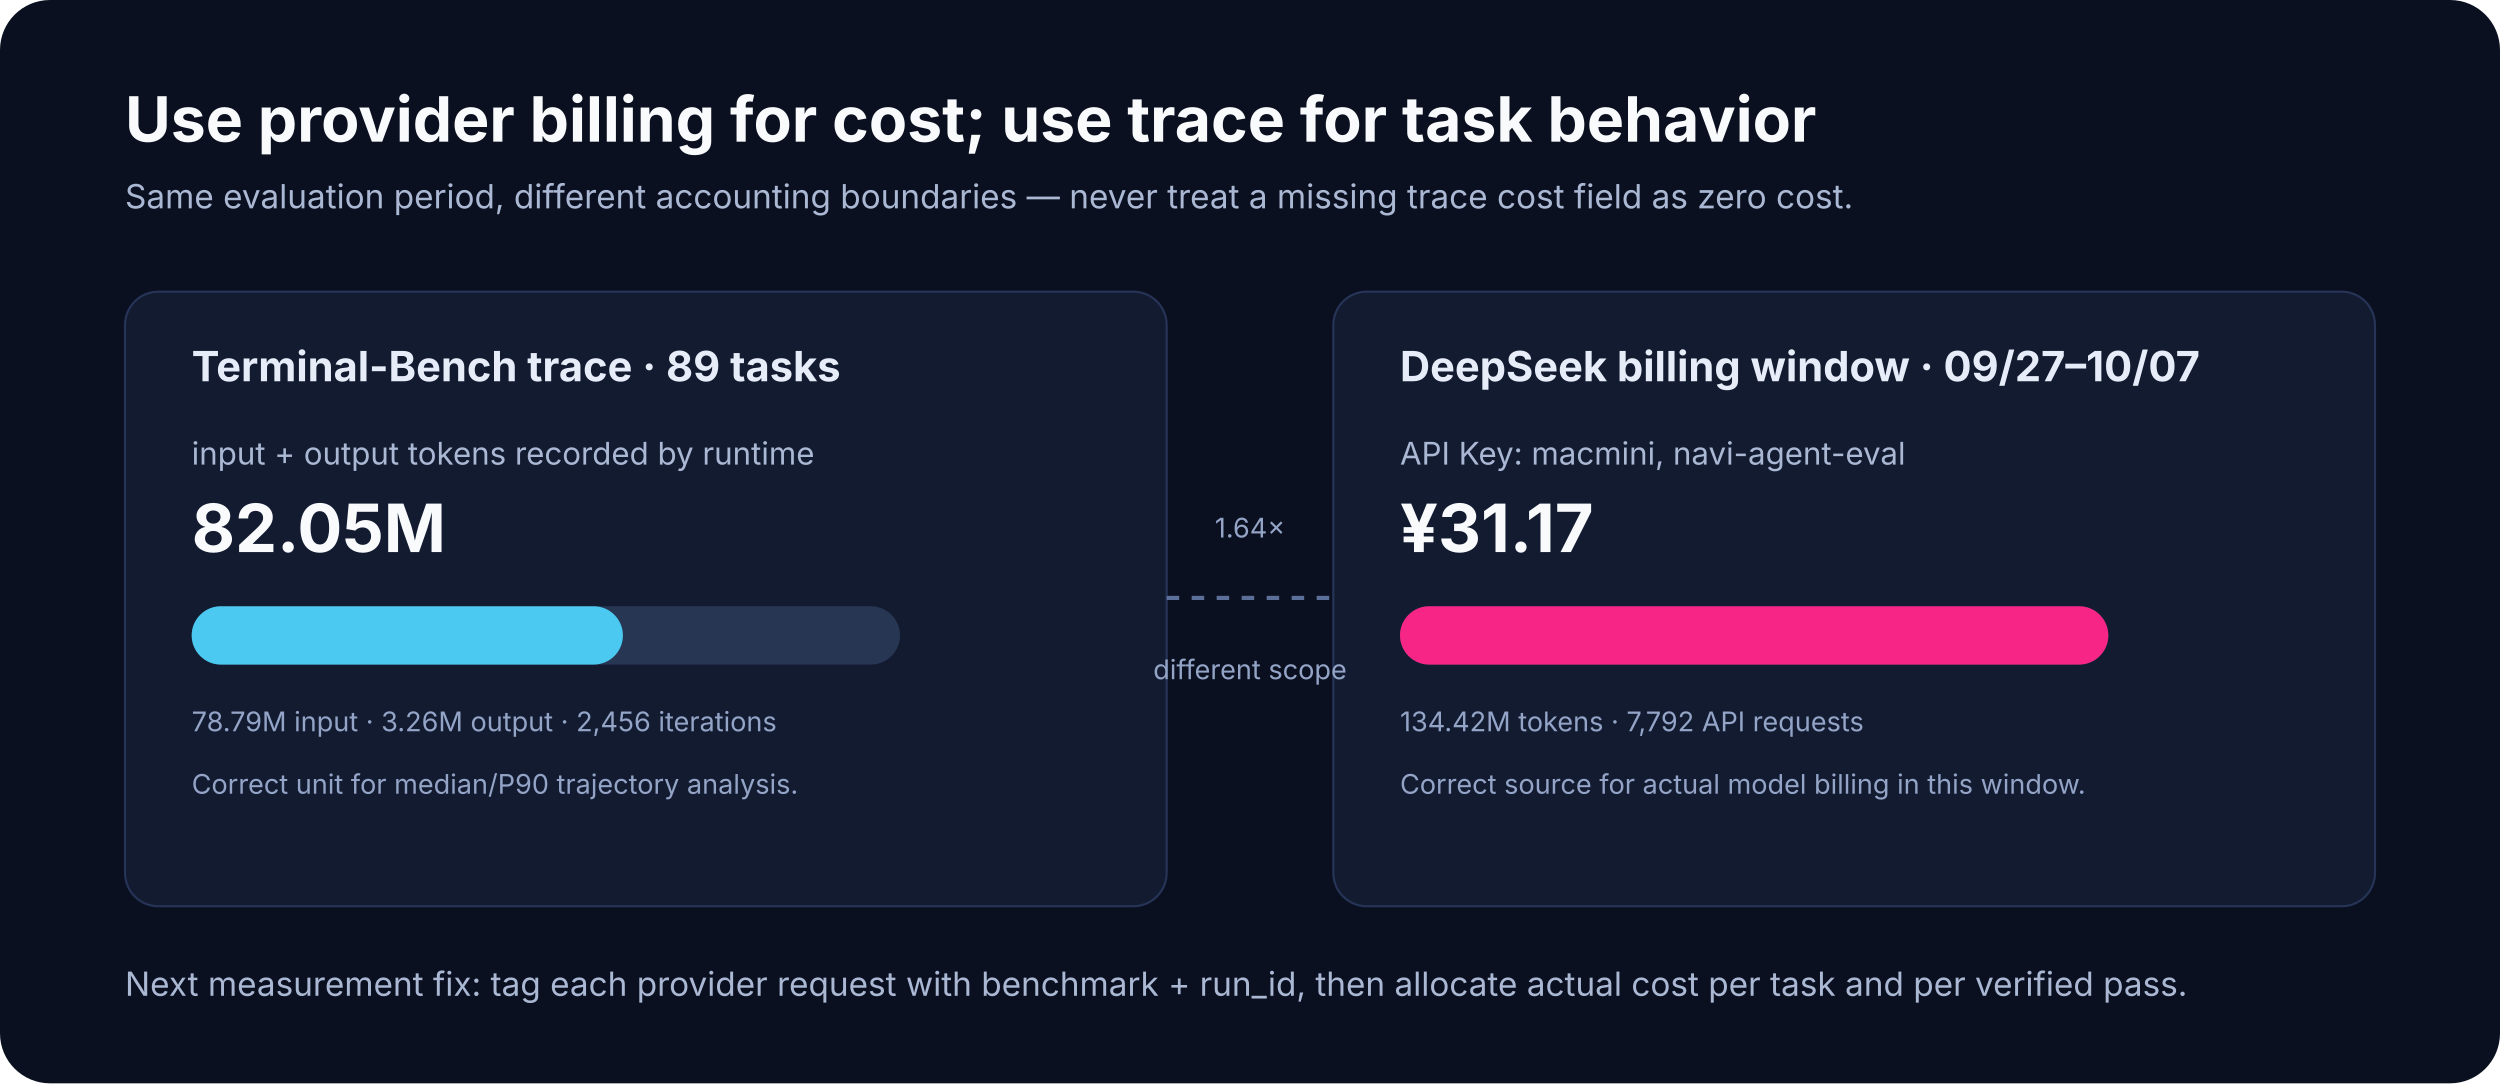
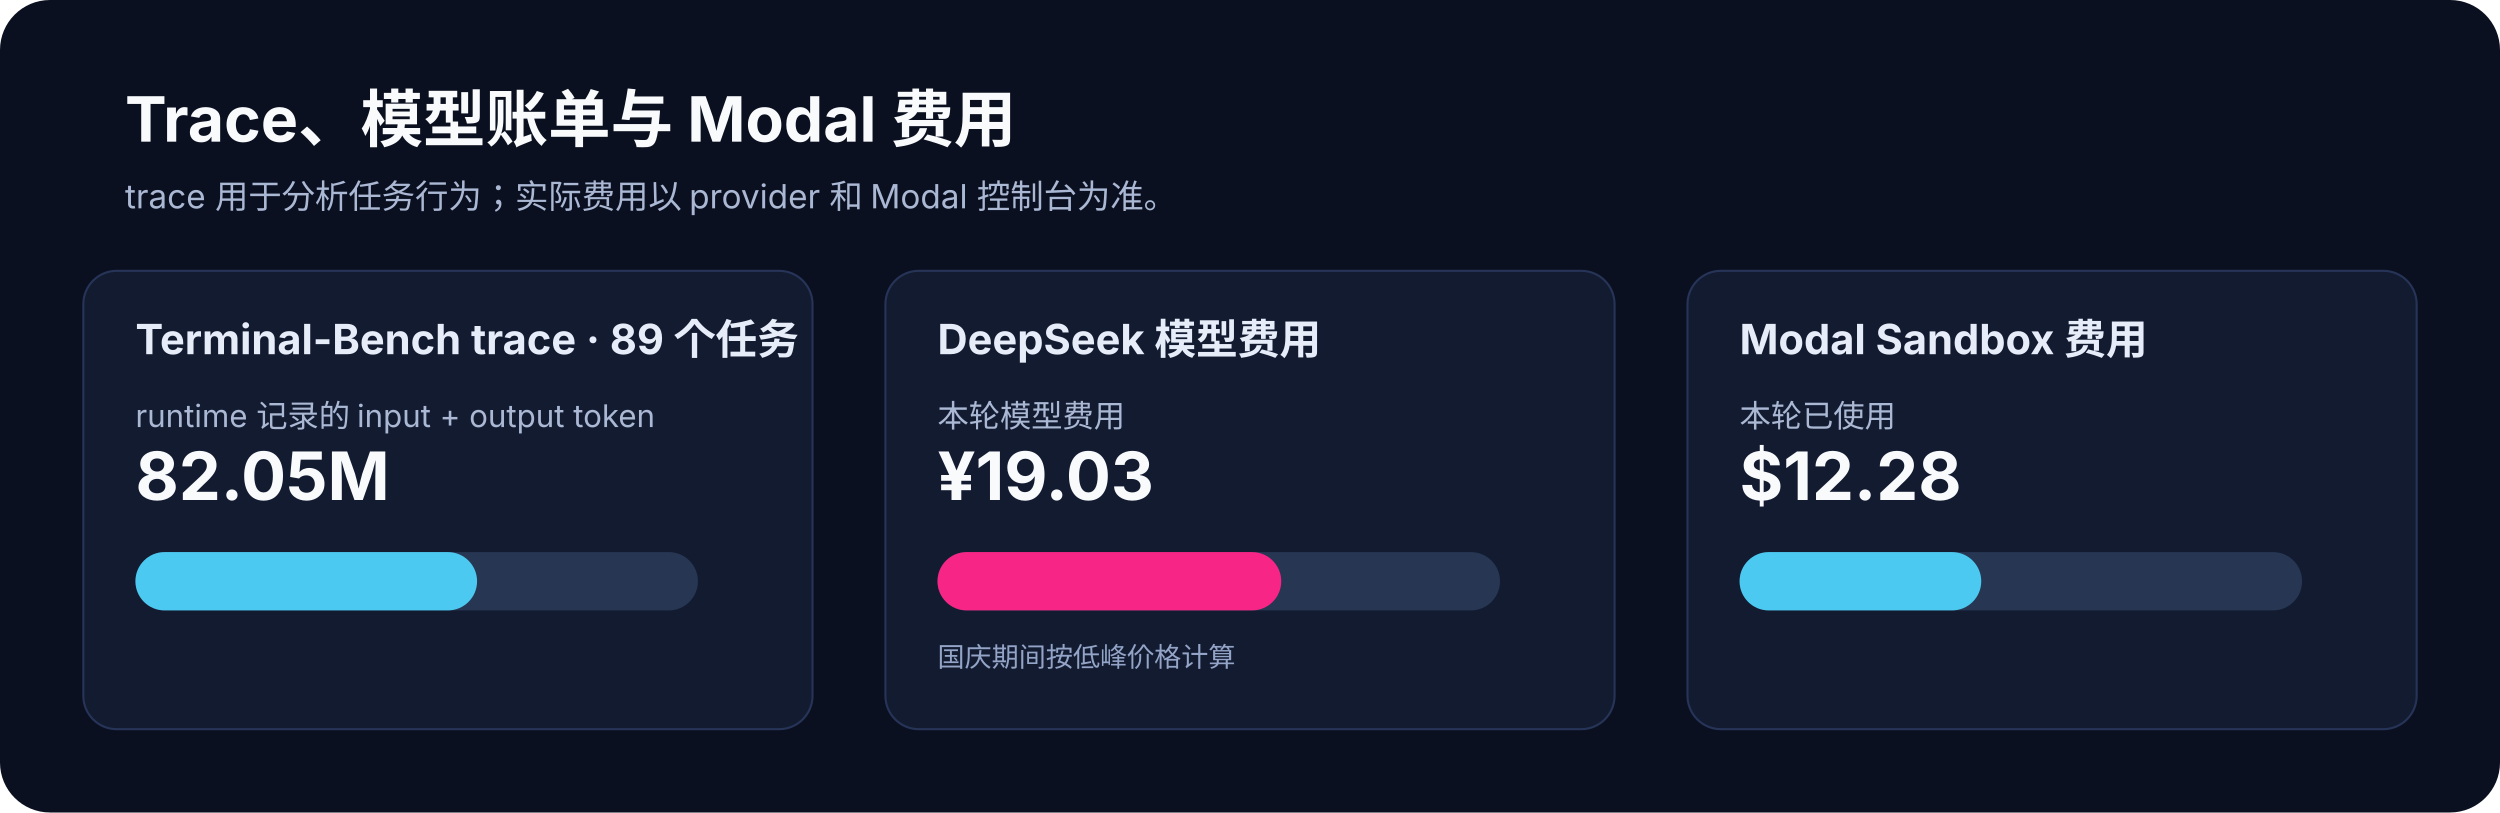
- <svg xmlns="http://www.w3.org/2000/svg" width="1200" height="520" viewBox="0 0 1200 520" role="img" aria-labelledby="title desc">
+ <svg xmlns="http://www.w3.org/2000/svg" width="1200" height="390" viewBox="0 0 1200 390" role="img" aria-labelledby="title desc">
  <style>
    .bg{fill:#0b1020}.panel{fill:#131b31;stroke:#263458;stroke-width:1}.title{fill:#f8fafc;font:700 30px system-ui,-apple-system,sans-serif}.sub{fill:#aab8d4;font:400 16px system-ui,-apple-system,sans-serif}.h{fill:#e6edf9;font:700 20px system-ui,-apple-system,sans-serif}.label{fill:#aab8d4;font:400 15px system-ui,-apple-system,sans-serif}.value{fill:#f8fafc;font:700 32px system-ui,-apple-system,sans-serif}.small{fill:#93a4c7;font:400 13px system-ui,-apple-system,sans-serif}.trace{fill:#4cc9f0}.bill{fill:#f72585}.line{stroke:#5c6f99;stroke-width:2;stroke-dasharray:6 6}
  </style>
-   <rect class="bg" width="1200" height="520" rx="24" />
-   <text class="title" x="60" y="68">Use provider billing for cost; use trace for task behavior</text>
-   <text class="sub" x="60" y="100">Same evaluation period, different accounting boundaries — never treat a missing trace cost field as zero cost.</text>
-   <rect class="panel" x="60" y="140" width="500" height="295" rx="16" />
-   <text class="h" x="92" y="183">Terminal-Bench trace · 89 tasks</text>
-   <text class="label" x="92" y="223">input + output tokens recorded by runtime</text>
-   <text class="value" x="92" y="265">82.05M</text>
-   <rect x="92" y="291" width="340" height="28" rx="14" fill="#263653" />
-   <rect class="trace" x="92" y="291" width="207" height="28" rx="14" />
-   <text class="small" x="92" y="351">78.79M input · 3.26M output · 2,456 iterations</text>
-   <text class="small" x="92" y="381">Correct unit for median/P90 trajectory analysis.</text>
-   <rect class="panel" x="640" y="140" width="500" height="295" rx="16" />
-   <text class="h" x="672" y="183">DeepSeek billing window · 09/27–10/07</text>
-   <text class="label" x="672" y="223">API Key: macmini, navi-agent-eval</text>
-   <text class="value" x="672" y="265">¥31.17</text>
-   <rect x="672" y="291" width="340" height="28" rx="14" fill="#263653" />
-   <rect class="bill" x="672" y="291" width="340" height="28" rx="14" />
-   <text class="small" x="672" y="351">134.42M tokens · 7,792 API requests</text>
-   <text class="small" x="672" y="381">Correct source for actual model billing in this window.</text>
-   <line class="line" x1="560" y1="287" x2="640" y2="287" />
-   <text class="small" text-anchor="middle" x="600" y="258">1.64×</text>
-   <text class="small" text-anchor="middle" x="600" y="326">different scope</text>
-   <text class="sub" x="60" y="478">Next measurement fix: tag each provider request with benchmark + run_id, then allocate actual cost per task and per verified pass.</text>
+   <rect class="bg" width="1200" height="390" rx="24" />
+   <text class="title" x="60" y="68">Trace、模型账单与 Modal 费用</text>
+   <text class="sub" x="60" y="100">trace 用于分析任务行为；实际费用以 provider 和 Modal 控制台为准。</text>
+   <rect class="panel" x="40" y="130" width="350" height="220" rx="16" />
+   <text class="h" x="65" y="170">Terminal-Bench trace · 89 个任务</text>
+   <text class="label" x="65" y="205">runtime 记录的 input + output token</text>
+   <text class="value" x="65" y="240">82.05M</text>
+   <rect x="65" y="265" width="270" height="28" rx="14" fill="#263653" />
+   <rect class="trace" x="65" y="265" width="164" height="28" rx="14" />
+   <rect class="panel" x="425" y="130" width="350" height="220" rx="16" />
+   <text class="h" x="450" y="170">DeepSeek 模型费用</text>
+   <text class="label" x="450" y="205">本轮模型费用</text>
+   <text class="value" x="450" y="240">¥19.03</text>
+   <rect x="450" y="265" width="270" height="28" rx="14" fill="#263653" />
+   <rect class="bill" x="450" y="265" width="165" height="28" rx="14" />
+   <text class="small" x="450" y="320">国庆期间按低峰价格计算</text>
+   <rect class="panel" x="810" y="130" width="350" height="220" rx="16" />
+   <text class="h" x="835" y="170">Modal Sandbox 费用</text>
+   <text class="label" x="835" y="205">本轮已使用</text>
+   <text class="value" x="835" y="240">$12.28</text>
+   <rect x="835" y="265" width="270" height="28" rx="14" fill="#263653" />
+   <rect class="trace" x="835" y="265" width="116" height="28" rx="14" />
</svg>
